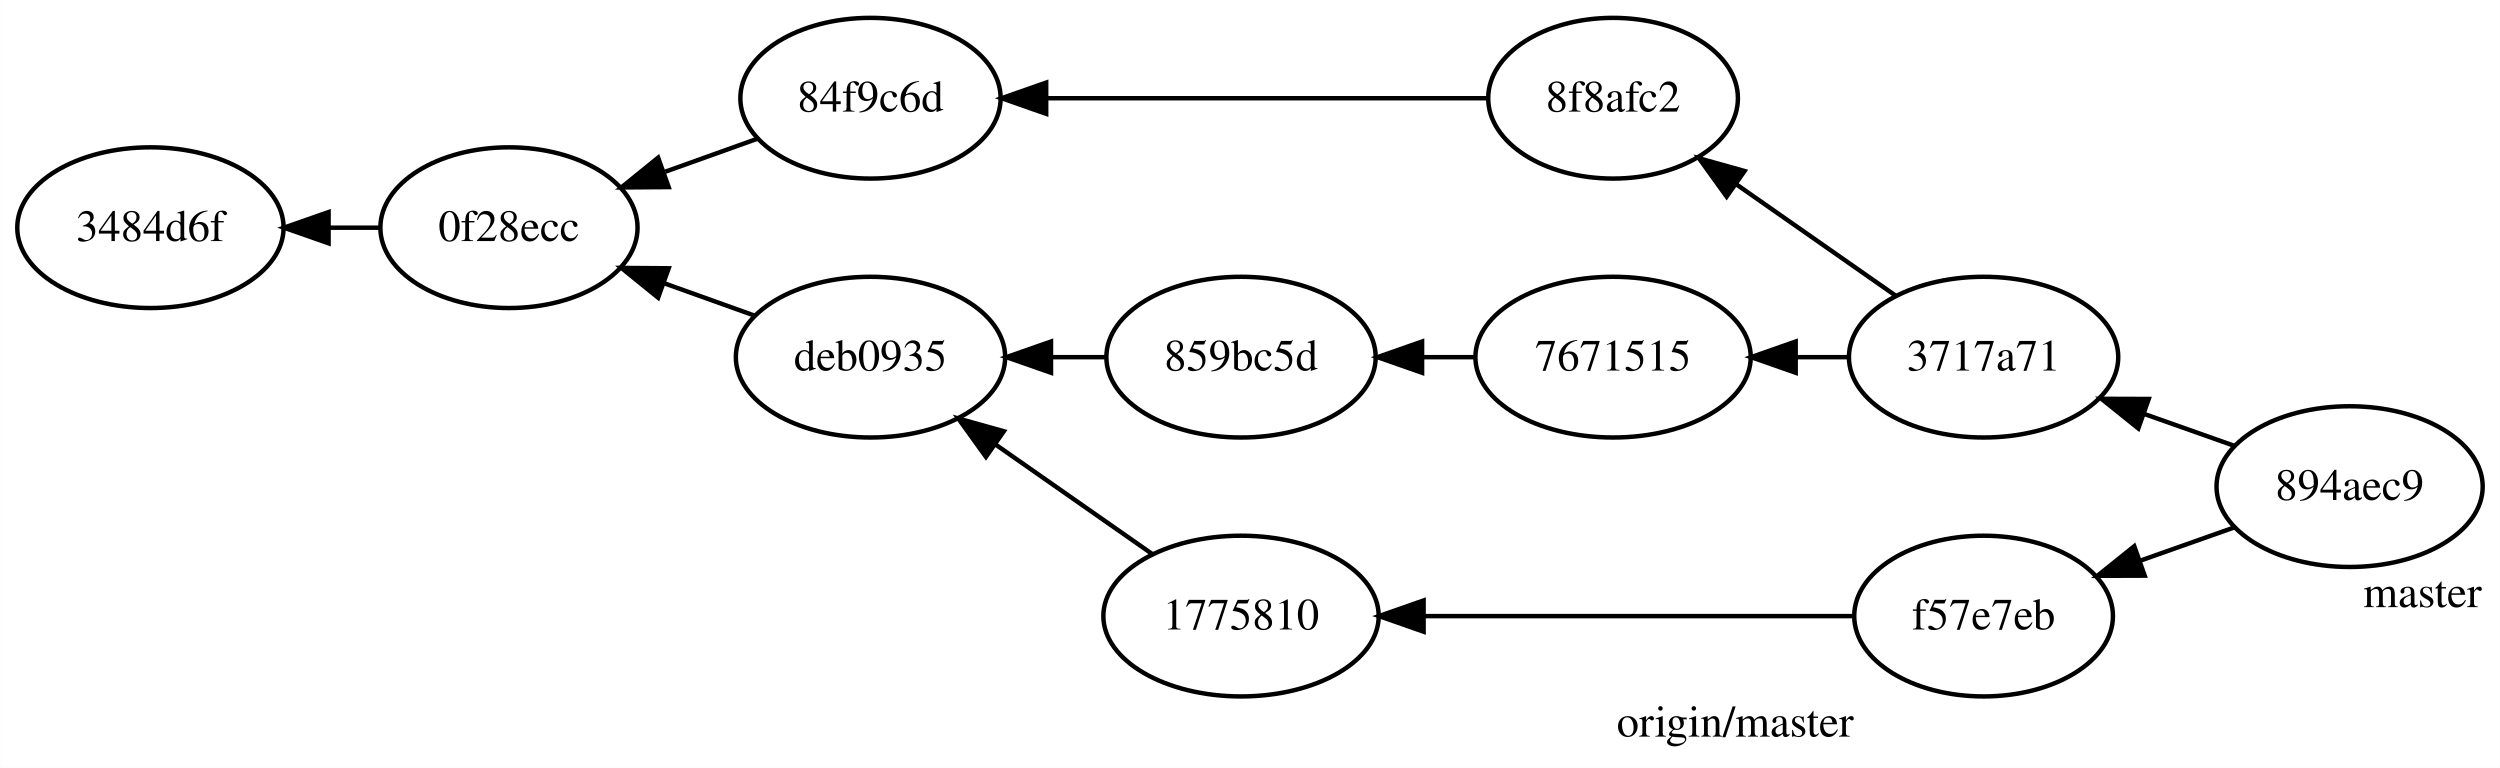
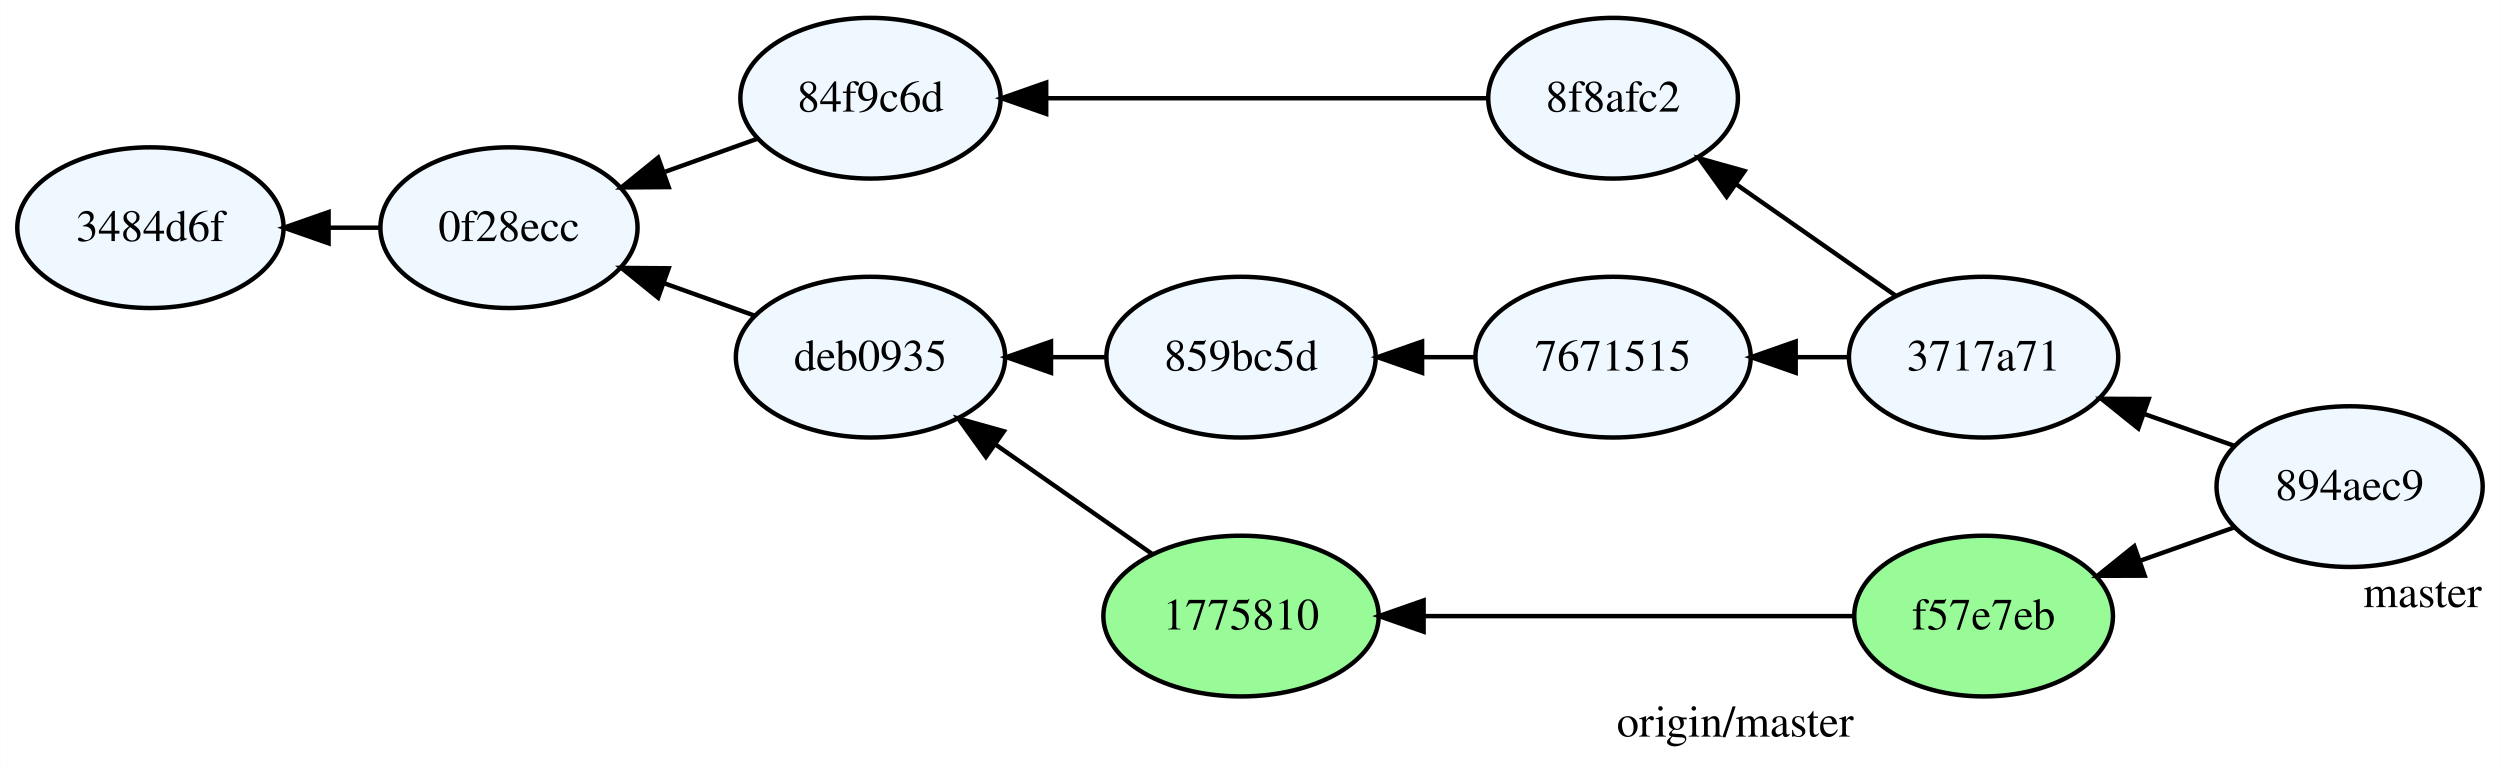
<svg xmlns="http://www.w3.org/2000/svg" width="560pt" height="172pt" viewBox="0.00 0.00 559.94 172.00">
  <g id="graph0" class="graph" transform="scale(1 1) rotate(0) translate(4 168)">
    <polygon fill="#ffffff" stroke="transparent" points="-4,4 -4,-168 555.938,-168 555.938,4 -4,4" />
    <g id="node1" class="node">
-       <ellipse fill="none" stroke="#000000" cx="29.663" cy="-117" rx="29.828" ry="18" />
+       <ellipse fill="#f0f8ff" stroke="#000000" cx="29.663" cy="-117" rx="29.828" ry="18" />
      <text text-anchor="middle" x="29.663" y="-114" font-family="Times,serif" font-size="10.00" fill="#000000">3484d6f</text>
    </g>
    <g id="node2" class="node">
-       <ellipse fill="none" stroke="#000000" cx="109.978" cy="-117" rx="28.803" ry="18" />
+       <ellipse fill="#f0f8ff" stroke="#000000" cx="109.978" cy="-117" rx="28.803" ry="18" />
      <text text-anchor="middle" x="109.978" y="-114" font-family="Times,serif" font-size="10.00" fill="#000000">0f28ecc</text>
    </g>
    <g id="edge1" class="edge">
      <path fill="none" stroke="#000000" d="M69.679,-117C73.536,-117 77.395,-117 81.114,-117" />
      <polygon fill="#000000" stroke="#000000" points="69.57,-113.5 59.57,-117 69.57,-120.5 69.57,-113.5" />
    </g>
    <g id="node3" class="node">
-       <ellipse fill="none" stroke="#000000" cx="190.96" cy="-146" rx="29.153" ry="18" />
+       <ellipse fill="#f0f8ff" stroke="#000000" cx="190.96" cy="-146" rx="29.153" ry="18" />
      <text text-anchor="middle" x="190.96" y="-143" font-family="Times,serif" font-size="10.00" fill="#000000">84f9c6d</text>
    </g>
    <g id="edge2" class="edge">
      <path fill="none" stroke="#000000" d="M145.009,-129.545C151.903,-132.013 159.012,-134.559 165.518,-136.889" />
      <polygon fill="#000000" stroke="#000000" points="145.752,-126.093 135.157,-126.017 143.392,-132.683 145.752,-126.093" />
    </g>
    <g id="node5" class="node">
-       <ellipse fill="none" stroke="#000000" cx="190.96" cy="-88" rx="30.163" ry="18" />
+       <ellipse fill="#f0f8ff" stroke="#000000" cx="190.96" cy="-88" rx="30.163" ry="18" />
      <text text-anchor="middle" x="190.96" y="-85" font-family="Times,serif" font-size="10.00" fill="#000000">deb0935</text>
    </g>
    <g id="edge6" class="edge">
      <path fill="none" stroke="#000000" d="M144.815,-104.525C151.572,-102.105 158.544,-99.608 164.958,-97.312" />
      <polygon fill="#000000" stroke="#000000" points="143.392,-101.317 135.157,-107.983 145.752,-107.907 143.392,-101.317" />
    </g>
    <g id="node4" class="node">
-       <ellipse fill="none" stroke="#000000" cx="357.296" cy="-146" rx="27.968" ry="18" />
+       <ellipse fill="#f0f8ff" stroke="#000000" cx="357.296" cy="-146" rx="27.968" ry="18" />
      <text text-anchor="middle" x="357.296" y="-143" font-family="Times,serif" font-size="10.00" fill="#000000">8f8afc2</text>
    </g>
    <g id="edge3" class="edge">
      <path fill="none" stroke="#000000" d="M230.554,-146C260.889,-146 302.001,-146 329.067,-146" />
      <polygon fill="#000000" stroke="#000000" points="230.315,-142.5 220.315,-146 230.315,-149.5 230.315,-142.5" />
    </g>
    <g id="node8" class="node">
-       <ellipse fill="none" stroke="#000000" cx="440.295" cy="-88" rx="30.163" ry="18" />
+       <ellipse fill="#f0f8ff" stroke="#000000" cx="440.295" cy="-88" rx="30.163" ry="18" />
      <text text-anchor="middle" x="440.295" y="-85" font-family="Times,serif" font-size="10.00" fill="#000000">3717a71</text>
    </g>
    <g id="edge4" class="edge">
      <path fill="none" stroke="#000000" d="M385.059,-126.599C396.697,-118.466 409.961,-109.198 420.573,-101.782" />
      <polygon fill="#000000" stroke="#000000" points="382.738,-123.951 376.546,-132.548 386.748,-129.689 382.738,-123.951" />
    </g>
    <g id="node6" class="node">
-       <ellipse fill="none" stroke="#000000" cx="273.959" cy="-88" rx="30.163" ry="18" />
+       <ellipse fill="#f0f8ff" stroke="#000000" cx="273.959" cy="-88" rx="30.163" ry="18" />
      <text text-anchor="middle" x="273.959" y="-85" font-family="Times,serif" font-size="10.00" fill="#000000">859bc5d</text>
    </g>
    <g id="edge7" class="edge">
      <path fill="none" stroke="#000000" d="M231.413,-88C235.491,-88 239.582,-88 243.529,-88" />
      <polygon fill="#000000" stroke="#000000" points="231.395,-84.5 221.395,-88 231.395,-91.5 231.395,-84.5" />
    </g>
    <g id="node9" class="node">
-       <ellipse fill="none" stroke="#000000" cx="273.959" cy="-30" rx="30.837" ry="18" />
+       <ellipse fill="#98fb98" stroke="#000000" cx="273.959" cy="-30" rx="30.837" ry="18" />
      <text text-anchor="middle" x="273.959" y="-27" font-family="Times,serif" font-size="10.00" fill="#000000">1775810</text>
    </g>
    <g id="edge10" class="edge">
      <path fill="none" stroke="#000000" d="M219.071,-68.356C230.591,-60.306 243.653,-51.179 254.143,-43.847" />
      <polygon fill="#000000" stroke="#000000" points="216.822,-65.658 210.63,-74.255 220.832,-71.396 216.822,-65.658" />
    </g>
    <g id="node7" class="node">
-       <ellipse fill="none" stroke="#000000" cx="357.296" cy="-88" rx="30.837" ry="18" />
+       <ellipse fill="#f0f8ff" stroke="#000000" cx="357.296" cy="-88" rx="30.837" ry="18" />
      <text text-anchor="middle" x="357.296" y="-85" font-family="Times,serif" font-size="10.00" fill="#000000">7671515</text>
    </g>
    <g id="edge8" class="edge">
      <path fill="none" stroke="#000000" d="M314.793,-88C318.719,-88 322.656,-88 326.462,-88" />
      <polygon fill="#000000" stroke="#000000" points="314.518,-84.5 304.518,-88 314.518,-91.5 314.518,-84.5" />
    </g>
    <g id="edge9" class="edge">
      <path fill="none" stroke="#000000" d="M398.381,-88C402.267,-88 406.157,-88 409.916,-88" />
      <polygon fill="#000000" stroke="#000000" points="398.202,-84.5 388.202,-88 398.202,-91.5 398.202,-84.5" />
    </g>
    <g id="node11" class="node">
-       <ellipse fill="none" stroke="#000000" cx="522.282" cy="-59" rx="29.813" ry="18" />
+       <ellipse fill="#f0f8ff" stroke="#000000" cx="522.282" cy="-59" rx="29.813" ry="18" />
      <text text-anchor="middle" x="522.282" y="-56" font-family="Times,serif" font-size="10.00" fill="#000000">894aec9</text>
      <text text-anchor="middle" x="538.611" y="-32" font-family="Times,serif" font-size="10.00" fill="#000000">master</text>
    </g>
    <g id="edge5" class="edge">
      <path fill="none" stroke="#000000" d="M476.393,-75.232C483.165,-72.836 490.119,-70.377 496.499,-68.12" />
      <polygon fill="#000000" stroke="#000000" points="474.948,-72.03 466.688,-78.665 477.282,-78.629 474.948,-72.03" />
    </g>
    <g id="node10" class="node">
-       <ellipse fill="none" stroke="#000000" cx="440.295" cy="-30" rx="28.977" ry="18" />
+       <ellipse fill="#98fb98" stroke="#000000" cx="440.295" cy="-30" rx="28.977" ry="18" />
      <text text-anchor="middle" x="440.295" y="-27" font-family="Times,serif" font-size="10.00" fill="#000000">f57e7eb</text>
      <text text-anchor="middle" x="384.646" y="-3" font-family="Times,serif" font-size="10.00" fill="#000000">origin/master</text>
    </g>
    <g id="edge11" class="edge">
      <path fill="none" stroke="#000000" d="M314.974,-30C344.849,-30 384.589,-30 411.235,-30" />
      <polygon fill="#000000" stroke="#000000" points="314.856,-26.5 304.856,-30 314.856,-33.5 314.856,-26.5" />
    </g>
    <g id="edge12" class="edge">
      <path fill="none" stroke="#000000" d="M475.274,-42.373C482.405,-44.895 489.785,-47.505 496.524,-49.889" />
      <polygon fill="#000000" stroke="#000000" points="476.382,-39.052 465.787,-39.017 474.047,-45.651 476.382,-39.052" />
    </g>
  </g>
</svg>
